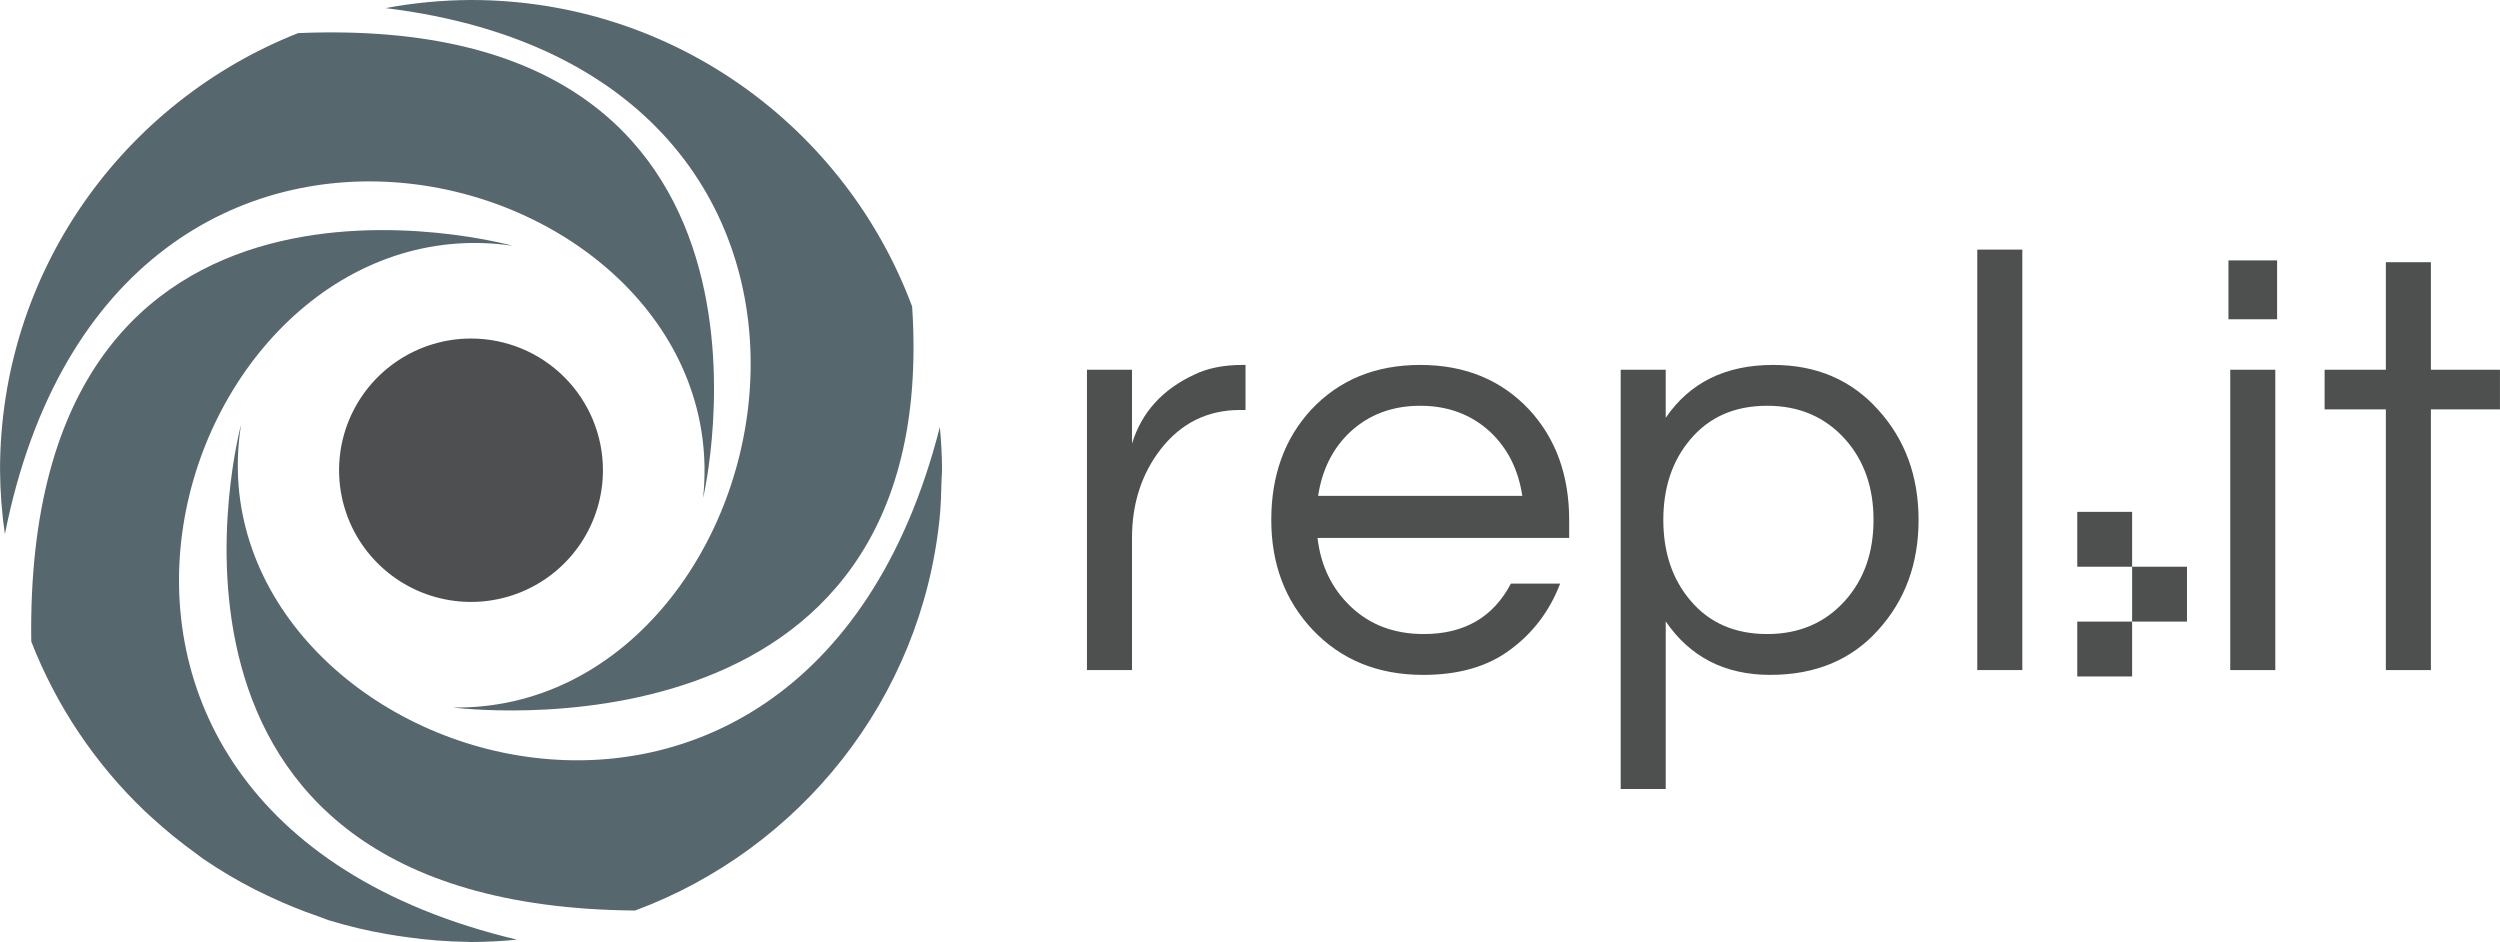
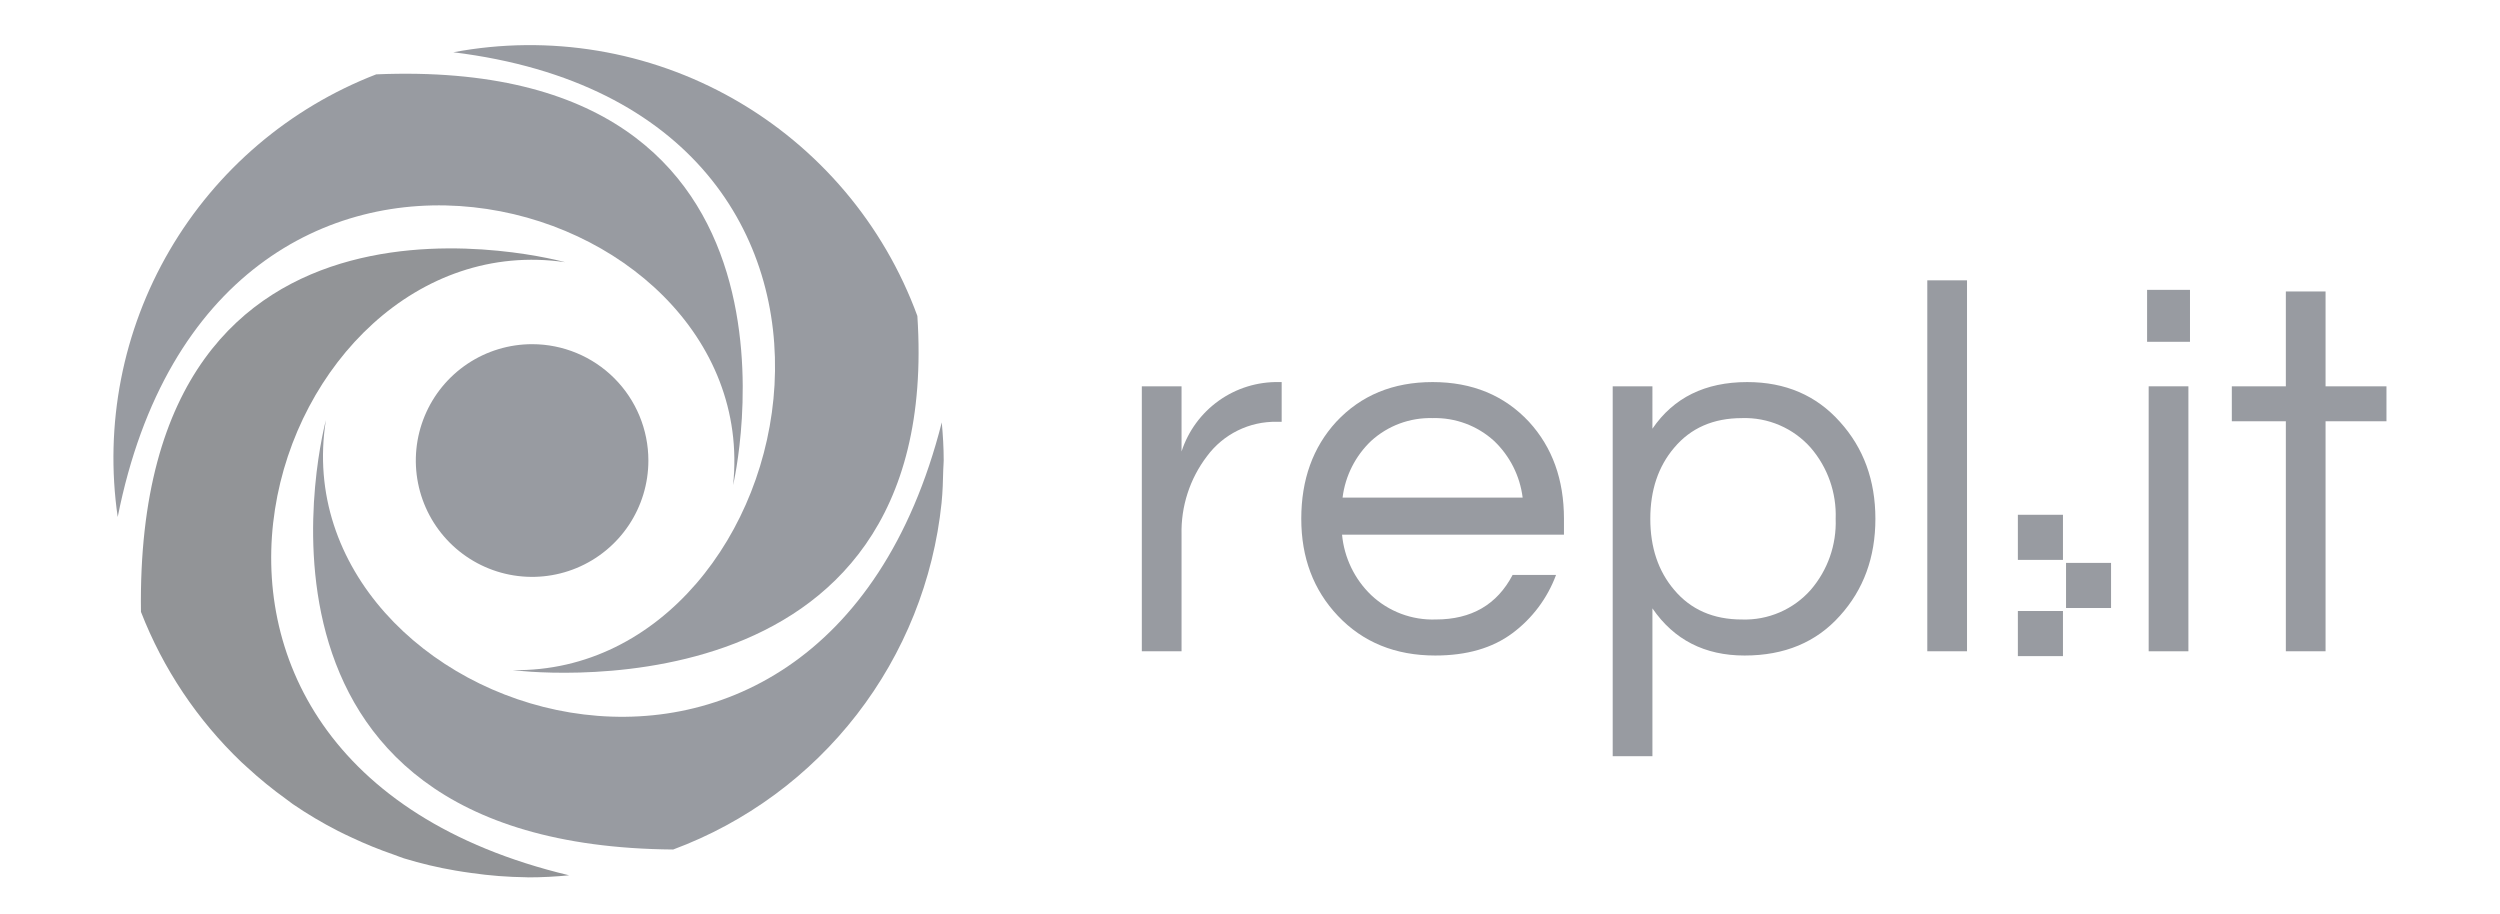
- <svg xmlns="http://www.w3.org/2000/svg" width="2500" height="942" viewBox="0 0 621 234">
-   <path fill="#56676E" d="M226.574 76.155c7.614 115.444-114.02 99.593-114.02 99.593C196.088 176.93 231.315 18.622 95.78 2.013 102.78.7 109.882.027 117 0c50.276 0 93.02 31.718 109.574 76.155z" />
-   <path fill="#56676E" d="M174.642 123.72S203.37 2.823 74.058 8.223C30.696 25.322 0 67.438 0 116.796c.04 5.315.442 10.62 1.203 15.882 27.214-136.78 182.254-92.482 173.44-8.957z" />
-   <path fill="#56676E" d="M7.757 159.36C5.89 27.193 127.312 61.043 127.312 61.043 43.97 48.91-7.815 200.985 128.422 233.42c-3.788.372-7.63.58-11.52.58-.1 0-.198-.008-.295-.016-.097-.007-.195-.015-.293-.015-5.16-.06-10.31-.46-15.418-1.196a130.5 130.5 0 0 1-4.502-.688c-4.922-.83-9.786-1.98-14.56-3.437-.56-.175-1.098-.383-1.637-.59l-.006-.003-.01-.004c-.414-.16-.827-.32-1.25-.463a115.582 115.582 0 0 1-11.698-4.74l-.878-.412a93.122 93.122 0 0 1-3.035-1.47 116.377 116.377 0 0 1-12.81-7.592c-.325-.225-.64-.467-.954-.71l-.016-.01-.005-.005c-.263-.2-.527-.403-.798-.596a117.278 117.278 0 0 1-11.096-9.027c-.205-.19-.413-.377-.62-.563l-.036-.032-.003-.002-.017-.016c-.305-.274-.61-.547-.91-.83A117.058 117.058 0 0 1 7.757 159.36z" />
-   <path fill="#56676E" d="M157.756 226.18C27.342 225.14 59.88 105.465 59.88 105.465c-13.302 82.982 139.123 136.016 173.577.617.32 3.537.543 7.107.543 10.726 0 .442-.03.877-.062 1.31v.015c-.03.387-.057.774-.063 1.165-.07 3.177-.165 6.348-.48 9.457-4.57 44.944-34.72 82.224-75.64 97.43z" />
-   <path fill="#4E4F50" d="M149.765 116.808c0 6.47-1.923 12.797-5.524 18.177a32.759 32.759 0 0 1-14.71 12.05 32.836 32.836 0 0 1-18.935 1.86 32.795 32.795 0 0 1-16.78-8.957 32.667 32.667 0 0 1-7.097-35.657 32.743 32.743 0 0 1 12.075-14.68 32.815 32.815 0 0 1 18.21-5.507 32.796 32.796 0 0 1 23.167 9.585 32.686 32.686 0 0 1 9.595 23.13z" />
-   <g fill="#4E5050">
-     <path d="M491.16 166.454h11.19V62h-11.19v104.454zm-181.774-64.612V90.65h-.746c-4.675 0-8.653.796-11.935 2.388-7.957 3.68-13.13 9.4-15.516 17.16V91.844H270v74.61h11.19v-32.828c0-8.555 2.386-15.917 7.16-22.085 5.072-6.465 11.637-9.698 19.693-9.698h1.343z" />
-     <path fill-rule="evenodd" d="M353.678 157.5c10.046 0 17.256-4.177 21.632-12.533h12.234c-2.586 6.764-6.713 12.236-12.383 16.414-5.568 4.18-12.78 6.268-21.63 6.268-11.24 0-20.39-3.73-27.452-11.19-6.862-7.263-10.294-16.366-10.294-27.31 0-11.04 3.283-20.143 9.847-27.306 6.963-7.46 16.014-11.192 27.153-11.192 11.14 0 20.19 3.73 27.152 11.192 6.565 7.163 9.847 16.265 9.847 27.307v4.476h-62.51c.796 6.864 3.53 12.534 8.205 17.01 4.774 4.577 10.84 6.865 18.2 6.865zm-.895-56.703c-6.863 0-12.63 2.14-17.306 6.417-4.376 4.08-7.06 9.4-8.056 15.966h50.725c-.995-6.565-3.68-11.888-8.056-15.966-4.676-4.278-10.444-6.417-17.307-6.417zm60.985 2.985c5.968-8.755 14.87-13.132 26.705-13.132 10.742 0 19.444 3.73 26.108 11.192 6.665 7.36 9.997 16.464 9.997 27.307s-3.332 19.945-9.996 27.307c-6.663 7.46-15.614 11.19-26.853 11.19-11.24 0-19.89-4.426-25.96-13.28V196H402.58V91.844h11.188v11.938zm25.213-2.985c-8.055 0-14.42 2.786-19.095 8.357-4.476 5.272-6.713 11.937-6.713 19.995 0 8.057 2.237 14.722 6.713 19.995 4.675 5.57 11.04 8.356 19.096 8.356 7.958 0 14.423-2.784 19.396-8.355 4.674-5.273 7.01-11.938 7.01-19.996 0-8.06-2.336-14.724-7.01-19.996-4.973-5.57-11.438-8.357-19.395-8.357z" />
-     <path d="M554.003 91.844h11.19v74.61h-11.19v-74.61zM565.64 79.31V64.686h-12.085V79.31h12.084zm27.014 87.144v-64.76h-15.217v-9.85h15.217v-26.71h11.19v26.71H621v9.85h-17.157v64.76h-11.19zM516 127.15h13.626v13.63H516v-13.63zm13.626 27.258v-13.63h13.627v13.63h-13.627zm0 0v13.63H516v-13.63h13.626z" />
-   </g>
+ <svg xmlns="http://www.w3.org/2000/svg" width="1045" height="382" viewBox="0 0 1045 382" fill="none">
+   <path d="M393.669 176.559C394.143 181.814 394.474 187.119 394.474 192.5C394.474 187.117 394.143 181.814 393.669 176.559Z" fill="#989BA1" />
+   <path d="M136.226 175.641C136.226 175.641 87.971 353.547 281.391 355.096C311.728 343.823 338.31 324.285 358.134 298.69C377.957 273.096 390.232 242.464 393.571 210.257C394.04 205.635 394.181 200.923 394.283 196.199C394.303 194.954 394.468 193.75 394.468 192.499C394.468 187.116 394.138 181.814 393.662 176.558C342.569 377.84 116.507 298.998 136.226 175.641Z" fill="#989BA1" />
+   <path d="M236.24 109.603C236.24 109.603 56.168 59.293 58.922 255.763C68.152 279.508 82.478 300.938 100.889 318.539C101.652 319.271 102.462 319.963 103.245 320.685C108.455 325.489 113.953 329.972 119.709 334.106C120.598 334.745 121.442 335.442 122.338 336.072C128.424 340.235 134.769 344.005 141.336 347.358C143.245 348.342 145.194 349.239 147.143 350.154C152.795 352.817 158.588 355.169 164.496 357.2C165.945 357.696 167.333 358.313 168.802 358.776C175.881 360.946 183.094 362.656 190.393 363.896C192.6 364.287 194.843 364.608 197.068 364.915C204.643 366.011 212.282 366.606 219.935 366.696C220.228 366.696 220.513 366.741 220.807 366.741C226.578 366.741 232.276 366.433 237.898 365.877C35.819 317.642 112.649 91.567 236.24 109.603Z" fill="#929497" />
+   <path d="M306.434 202.777C306.434 202.777 349.041 23.05 157.257 31.08C120.963 45.114 90.507 71.063 70.876 104.677C51.245 138.292 43.604 177.58 49.202 216.107C89.567 12.759 319.511 78.6 306.434 202.777Z" fill="#989BA1" />
+   <path d="M214.351 280.122C214.351 280.122 394.753 303.687 383.46 132.07C369.396 93.696 342.182 61.559 306.661 41.376C271.14 21.193 229.614 14.274 189.473 21.849C390.492 46.539 338.247 281.881 214.351 280.122Z" fill="#989BA1" />
+   <path d="M271.023 192.503C271.023 202.123 268.172 211.526 262.83 219.524C257.488 227.521 249.896 233.755 241.013 237.435C232.131 241.115 222.357 242.077 212.928 240.199C203.499 238.321 194.839 233.687 188.042 226.884C181.245 220.081 176.617 211.414 174.744 201.979C172.87 192.544 173.835 182.765 177.517 173.878C181.198 164.992 187.43 157.398 195.425 152.056C203.421 146.714 212.819 143.864 222.433 143.867C235.322 143.871 247.682 148.997 256.794 158.117C265.906 167.238 271.025 179.607 271.023 192.503V192.503Z" fill="#989BA1" />
+   <path d="M862.317 215.176H843.469V234.035H862.317V215.176Z" fill="#989BA1" />
+   <path d="M882.419 235.289H863.604V254.149H882.419V235.289Z" fill="#989BA1" />
+   <path d="M862.317 255.398H843.469V274.258H862.317V255.398Z" fill="#989BA1" />
+   <path d="M535.738 159.705V176.308H533.735C528.069 176.197 522.459 177.447 517.374 179.952C512.29 182.457 507.879 186.145 504.512 190.706C497.347 200.107 493.599 211.671 493.887 223.49V272.224H477.283V161.477H493.887V188.725C496.667 180.155 502.129 172.707 509.465 167.481C516.801 162.255 525.622 159.529 534.625 159.705H535.738Z" fill="#989BA1" />
+   <path d="M600.164 258.943C615.069 258.943 625.77 252.74 632.266 240.335H650.421C646.823 250.057 640.477 258.523 632.157 264.702C623.817 270.905 613.079 274.007 599.944 274.007C583.264 274.007 569.685 268.469 559.207 257.393C549.024 246.615 543.932 233.102 543.932 216.856C543.932 200.464 548.802 186.952 558.542 176.319C568.871 165.243 582.302 159.705 598.834 159.705C615.366 159.705 628.796 165.243 639.125 176.319C648.865 186.952 653.736 200.464 653.736 216.856V223.501H560.978C561.875 233.108 566.197 242.072 573.155 248.754C576.759 252.156 581.002 254.808 585.639 256.557C590.275 258.306 595.212 259.117 600.164 258.943V258.943ZM598.829 174.767C589.36 174.501 580.156 177.915 573.148 184.292C566.539 190.568 562.313 198.946 561.194 207.994H636.467C635.343 198.946 631.117 190.569 624.508 184.292C617.502 177.918 608.302 174.504 598.836 174.767H598.829Z" fill="#989BA1" />
+   <path d="M690.71 179.201C699.565 166.208 712.774 159.71 730.339 159.707C746.279 159.707 759.193 165.245 769.082 176.32C778.967 187.251 783.912 200.763 783.915 216.858C783.918 232.953 778.973 246.465 769.082 257.395C759.192 268.471 745.909 274.009 729.233 274.009C712.557 274.009 699.717 267.437 690.712 254.294V316.098H674.108V161.477H690.712L690.71 179.201ZM728.125 174.771C716.17 174.771 706.724 178.906 699.787 187.177C693.146 195.006 689.825 204.9 689.825 216.86C689.825 228.82 693.146 238.715 699.787 246.543C706.723 254.815 716.169 258.951 728.125 258.949C733.539 259.13 738.927 258.112 743.902 255.967C748.877 253.822 753.317 250.604 756.905 246.543C763.989 238.315 767.705 227.713 767.311 216.86C767.704 206.007 763.988 195.406 756.905 187.177C753.317 183.116 748.877 179.897 743.902 177.752C738.927 175.606 733.54 174.587 728.125 174.767V174.771Z" fill="#989BA1" />
+   <path d="M822.215 272.236H805.609V117.174H822.213L822.215 272.236Z" fill="#989BA1" />
+   <path d="M915.415 121.162V142.871H897.483V121.162H915.415ZM898.146 161.477H914.75V272.235H898.146V161.477Z" fill="#989BA1" />
+   <path d="M955.482 272.235V176.096H932.9V161.478H955.482V121.826H972.086V161.478H997.544V176.096H972.086V272.233L955.482 272.235Z" fill="#989BA1" />
</svg>
